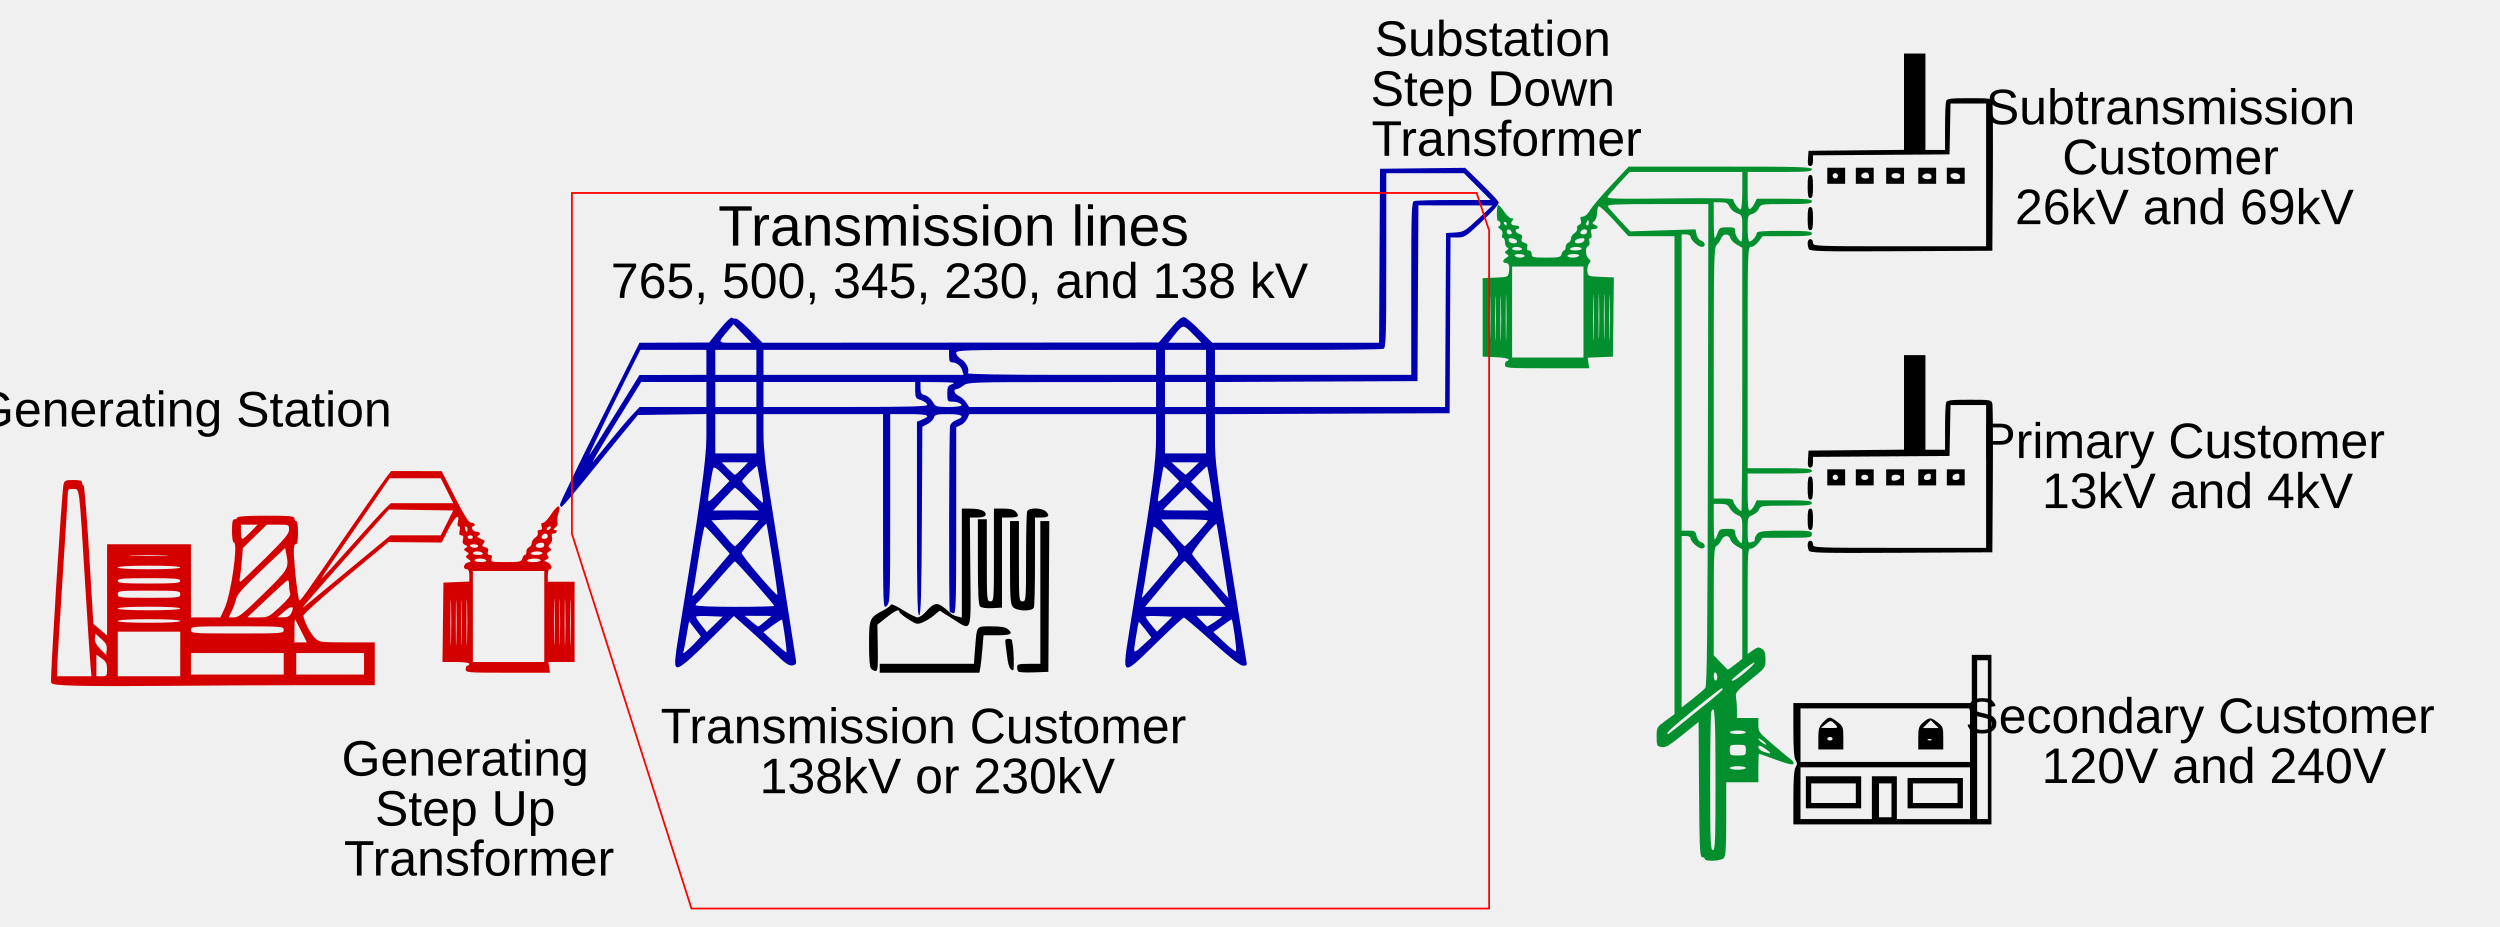
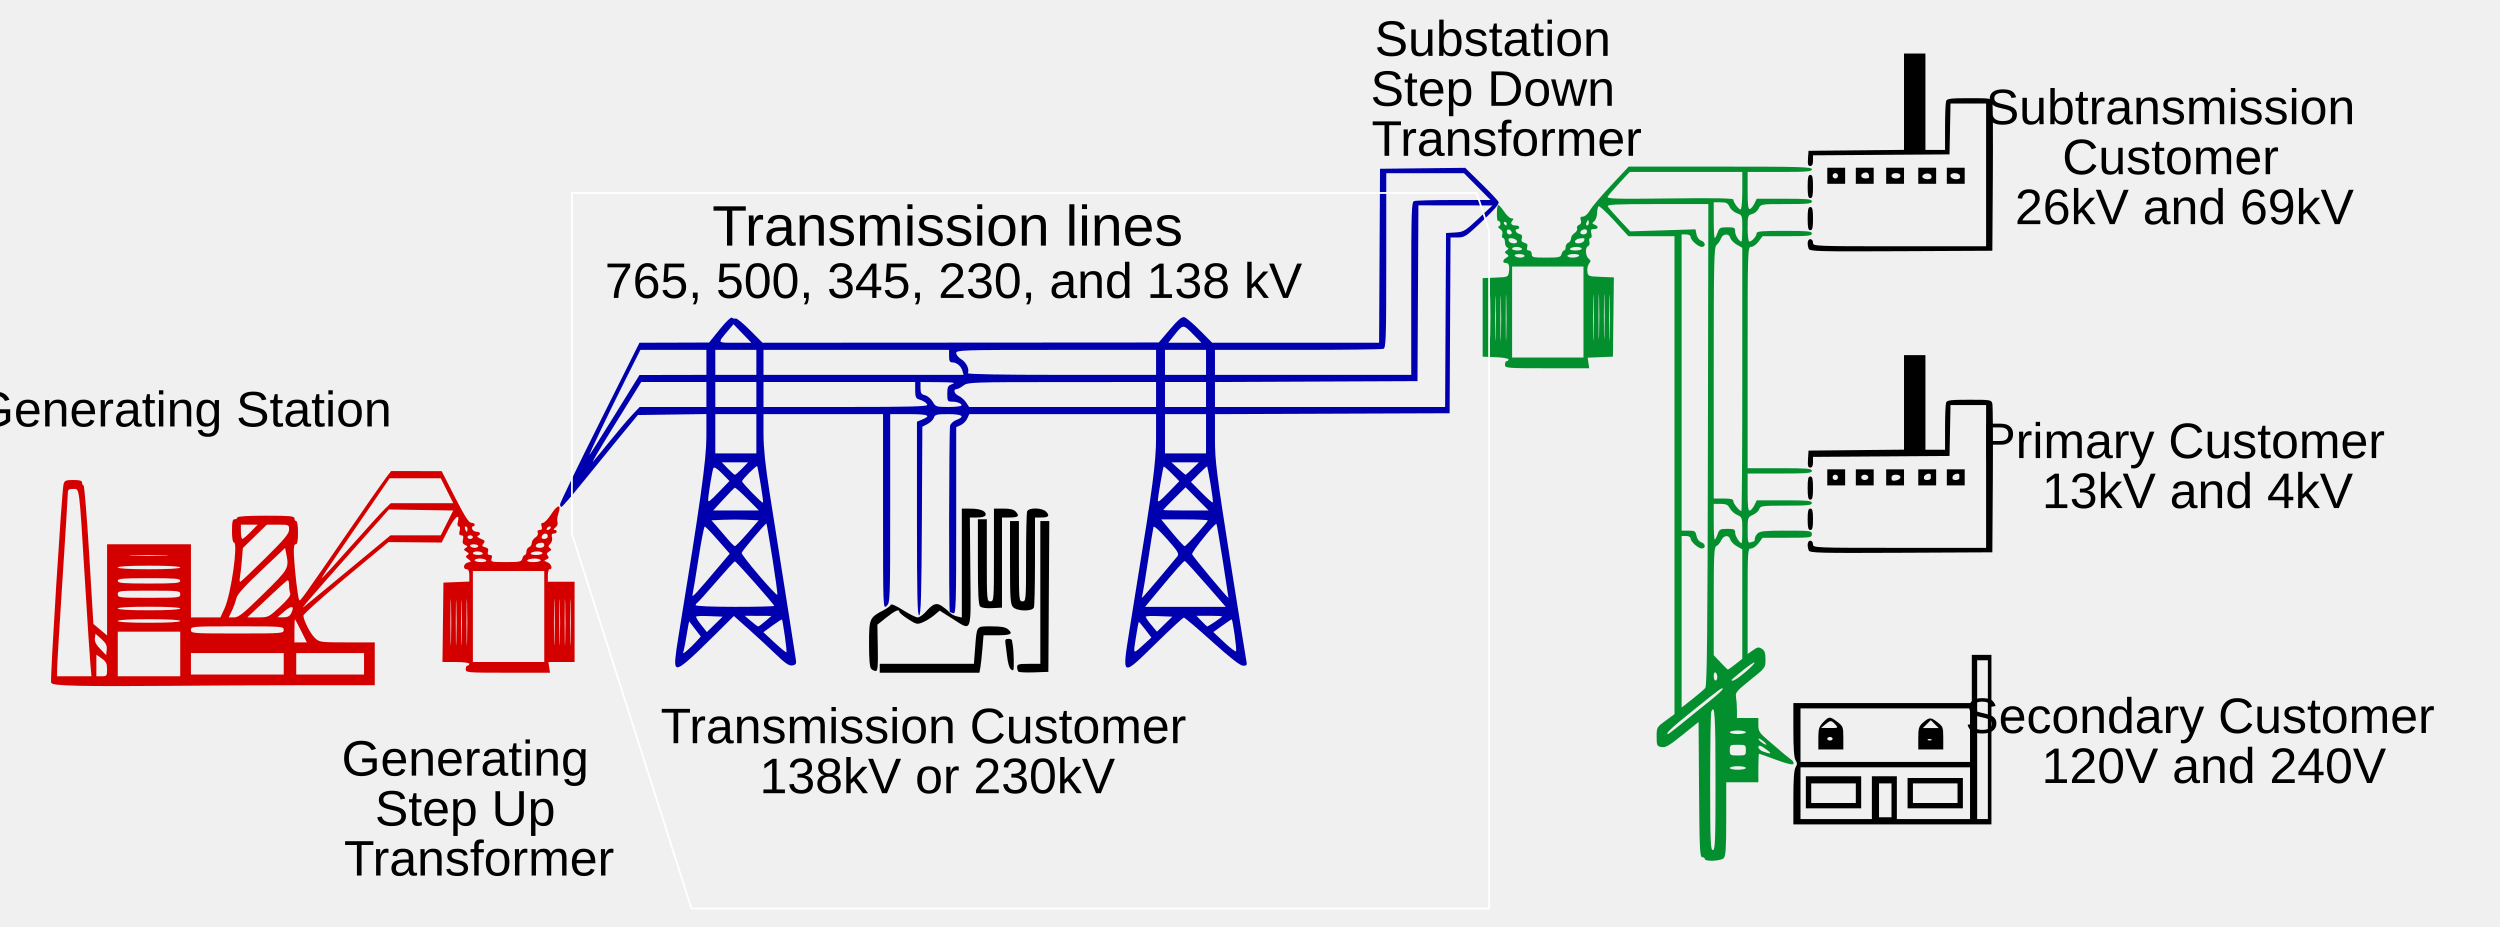
<svg xmlns="http://www.w3.org/2000/svg" height="519" width="1401" version="1.0">
  <defs />
  <g transform="translate(187.5,-288.8622)">
    <path fill="#d40000" d="m-142.65,673.19c-12.494-0.304-15.765-0.673-16.209-1.83-0.628-1.637,5.976-107.12,6.949-111,0.564-2.245,1.134-2.504,5.52-2.504,3.681,0,4.892,0.371,4.892,1.5,0,0.825,0.37,1.5,0.821,1.5s1.878,17.478,3.169,38.84l2.348,38.84,3.831,3.216,3.831,3.216v-25.556-25.556h23.5,23.5v20.5,20.5h8.256,8.256l2.345-5.111c3.644-7.944,7.734-36.889,5.213-36.889-0.649,0-1.069-2.555-1.069-6.5,0-5.111,0.321-6.5,1.5-6.5,0.825,0,1.5-0.45,1.5-1,0-0.625,6-1,16-1,13.556,0,16,0.229,16,1.5,0,0.825,0.45,1.5,1,1.5,0.564,0,1,2.833,1,6.5,0,4.66-0.367,6.5-1.297,6.5-0.968,0-1.213,1.714-0.963,6.75,0.409,8.267,2.199,23.341,2.907,24.487,0.561,0.908,1.158,0.077,27.843-38.737,9.831-14.3,19.181-27.688,20.777-29.75l2.901-3.75,14.166,0.009,14.166,0.009,7.389,14.491c5.515,10.816,7.861,14.491,9.25,14.491,1.023,0,1.861,0.45,1.861,1s-0.436,1-0.969,1c-0.533,0-0.71,0.675-0.393,1.5,0.317,0.825,1.427,1.5,2.469,1.5,2.124,0,2.567,1.583,0.643,2.297-0.693,0.257,0.024,0.97,1.609,1.6,2.421,0.962,2.664,1.371,1.586,2.67-1.07,1.289-0.923,1.626,0.919,2.107,1.596,0.417,2.03,1.084,1.597,2.449-0.417,1.312-0.104,1.876,1.039,1.876,1.18,0,1.458,0.557,1,2-0.601,1.895-0.18,2,8.026,2,7.82,0,8.712-0.194,9.184-2,0.288-1.1,0.921-2,1.406-2,0.486,0,0.883-0.852,0.883-1.893,0-1.041,0.675-2.152,1.5-2.469,0.825-0.317,1.5-1.381,1.5-2.366,0-0.985,0.887-2.345,1.972-3.022,1.156-0.722,1.732-1.856,1.393-2.74-0.374-0.975,0.013-1.509,1.095-1.509,1.219,0,1.502-0.544,1.04-2-0.437-1.378-0.18-2,0.828-2,0.805,0,2.924-2.276,4.709-5.058,3.482-5.427,5.749-5.495,3.873-0.116-0.613,1.76-0.837,3.926-0.496,4.814,0.366,0.954-0.104,2.163-1.148,2.956-1.071,0.813-1.275,1.354-0.517,1.373,1.869,0.048,1.51,2.032-0.367,2.032-1.157,0-1.458,0.605-1.059,2.131,0.323,1.235-0.079,2.768-0.957,3.645-1.237,1.237-1.272,1.674-0.191,2.388,1.05,0.692,0.95,1.093-0.482,1.935-1.345,0.791-1.53,1.395-0.724,2.365,0.808,0.973,0.632,1.484-0.695,2.019-1.595,0.644-1.546,0.805,0.474,1.585,2.218,0.855,3.196,3.932,1.25,3.932-0.55,0-1,1.575-1,3.5v3.5h7.5,7.5v22.5,22.5h-7.327-7.327l0.44,3,0.44,3h-23.614c-22.947,0-23.614-0.057-23.614-2,0-1.1,0.45-2,1-2s1-0.45,1-1c0-0.578-3.173-1-7.519-1h-7.519l0.269-22.25,0.269-22.25,7.25-0.294,7.25-0.294v-3.456c0-2.405-0.456-3.456-1.5-3.456-2.313,0-1.774-3.115,0.648-3.749,2.083-0.545,2.091-0.603,0.255-1.946-1.526-1.116-1.629-1.548-0.528-2.228,1.096-0.678,0.997-1.06-0.505-1.942-1.596-0.938-1.655-1.24-0.398-2.063,1.256-0.823,1.208-1.066-0.324-1.654-1.3-0.499-1.633-1.342-1.203-3.054,0.431-1.718,0.173-2.365-0.945-2.365-1.141,0-1.376-0.645-0.911-2.5,0.391-1.559,0.203-2.5-0.5-2.5-0.69,0-0.894-0.929-0.527-2.391,1.344-5.355-1.609-3.134-5.215,3.923l-3.83,7.52-14.904-0.13-14.903-0.13-23.847,19.83c-13.116,10.904-23.837,20.511-23.824,21.349,0.039,2.703,3.945,10.263,6.55,12.678,2.429,2.251,3.158,2.346,17.98,2.346h15.448v12,12l-39.75,0.002c-21.862,0.001-55.5,0.161-74.75,0.356s-42.044,0.183-50.653-0.026zm5.802-12.081c-0.335-3.712-1.749-25.425-3.142-48.25-3.218-52.74-2.858-50-6.569-50-2.537,0-2.94,0.376-2.949,2.75-0.006,1.512-1.349,23.225-2.985,48.25s-2.982,47.412-2.99,49.75l-0.015,4.25h9.629,9.629zm9.351,2.818c0-3.227-0.538-4.315-3-6.068l-3-2.136v6.068,6.068h3c2.825,0,3-0.23,3-3.932zm41-8.568,0-12.5-17.5,0-17.5,0,0,12.5,0,12.5,17.5,0,17.5,0zm58,5.5,0-6-26,0-26,0,0,6,0,6,26,0,26,0zm45,0,0-6-19,0-19,0,0,6,0,6,19,0,19,0zm101-26.5,0-25.5-20,0-20,0,0,25.5,0,25.5,20,0,20,0zm-52.253-7.196c-0.177-5.942-0.323-1.354-0.323,10.196s0.144,16.412,0.322,10.804c0.178-5.608,0.179-15.058,0.002-21zm2.999,0.446c-0.178-5.638-0.324-1.025-0.324,10.25s0.146,15.888,0.324,10.25c0.178-5.638,0.178-14.862,0-20.5zm3,0c-0.178-5.638-0.324-1.025-0.324,10.25s0.146,15.888,0.324,10.25c0.178-5.638,0.178-14.862,0-20.5zm3.001-0.446c-0.177-5.942-0.323-1.354-0.323,10.196s0.144,16.412,0.322,10.804c0.178-5.608,0.179-15.058,0.002-21zm49,0c-0.177-5.942-0.323-1.354-0.323,10.196s0.144,16.412,0.322,10.804c0.178-5.608,0.179-15.058,0.001-21zm3,0c-0.177-5.942-0.323-1.354-0.323,10.196s0.144,16.412,0.322,10.804c0.178-5.608,0.179-15.058,0.001-21zm3,0c-0.177-5.942-0.323-1.354-0.323,10.196s0.144,16.412,0.322,10.804c0.178-5.608,0.179-15.058,0.001-21zm3,0c-0.177-5.942-0.323-1.354-0.323,10.196s0.144,16.412,0.322,10.804c0.178-5.608,0.179-15.058,0.001-21zm-262.94,19.803-3.31-2.972-0.328,2.554c-0.233,1.814,0.636,3.552,3,6l3.328,3.447,0.31-3.029c0.244-2.378-0.4-3.667-3-6zm112.02-4.358c-1.724-3.438-3.292-6.438-3.485-6.667-0.193-0.229-0.35,2.583-0.35,6.25v6.667h3.485,3.485zm-9.835-0.75c0-1.949-0.667-2-26-2s-26,0.051-26,2,0.667,2,26,2,26-0.051,26-2zm-58-5c0-0.629-6.5-1-17.5-1s-17.5,0.371-17.5,1,6.5,1,17.5,1,17.5-0.371,17.5-1zm46.601-15.173c14.317-14.076,14.452-14.314,12.781-22.666l-0.618-3.089-13.338,12.626c-9.739,9.218-13.517,13.459-14,15.714-0.364,1.698-1.468,4.775-2.453,6.838l-1.792,3.75h3.01c2.517,0,5.208-2.16,16.409-13.173zm9.28,7.226c4.529-4.206,6.198-6.403,5.75-7.571-0.347-0.905-0.631-2.996-0.631-4.647,0-1.651-0.384-2.852-0.854-2.668-0.47,0.183-5.737,4.946-11.706,10.583l-10.852,10.25,5.956-0.011c5.882-0.011,6.036-0.085,12.338-5.936zm6.147,3.895c2.305-4.307,0.607-5.008-3.528-1.458l-4,3.435,3.215,0.037c2.244,0.026,3.547-0.582,4.313-2.015zm-62.023-2.94c0-0.629-6.5-1-17.5-1s-17.5,0.371-17.5,1,6.5,1,17.5,1,17.5-0.371,17.5-1zm94.668-21.856,23.168-19.144,14.069,0,14.069,0,3.503-6.956,3.503-6.956-18.014-0.294-18.014-0.294-21.227,23.893c-24.276,27.325-28.94,32.757-26.187,30.501,1.078-0.884,12.386-10.221,25.128-20.75zm-94.668,13.86c0-1.924-0.667-2-17.5-2s-17.5,0.076-17.5,2,0.667,2,17.5,2,17.5-0.076,17.5-2zm0-7.5c0-1.276-2.611-1.5-17.5-1.5s-17.5,0.224-17.5,1.5,2.611,1.5,17.5,1.5,17.5-0.224,17.5-1.5zm47.667-12.702c10.787-10.682,13.333-13.736,13.333-16,0-2.767-0.068-2.797-6.25-2.78l-6.25,0.018-6.695,6.535-6.695,6.535-0.612,7.197c-0.337,3.958-0.82,8.21-1.074,9.447-0.254,1.238-0.154,2.25,0.224,2.25,0.377,0,6.686-5.941,14.019-13.202zm47.865-6.548c8.64-9.762,17.223-19.212,19.074-21l3.365-3.25h17.527,17.527l-3.525-7-3.525-7h-14.302-14.302l-10.12,14.75c-5.566,8.113-14.229,20.712-19.25,28-5.021,7.287-8.915,13.25-8.653,13.25,0.262,0,7.546-7.987,16.185-17.75zm-95.532,11.75c0-0.629-6.5-1-17.5-1s-17.5,0.371-17.5,1,6.5,1,17.5,1,17.5-0.371,17.5-1zm171.5-4c-0.34-0.55-1.942-1-3.559-1s-2.941,0.45-2.941,1,1.602,1,3.559,1c2.118,0,3.309-0.405,2.941-1zm30.5,0c0-0.55-1.548-1-3.441-1-1.893,0-3.719,0.45-4.059,1-0.373,0.604,0.99,1,3.441,1,2.232,0,4.059-0.45,4.059-1zm-210.8-2.746c-5.115-0.182-13.215-0.181-18,0.002-4.785,0.183-0.599,0.332,9.301,0.331,9.9-0.001,13.815-0.151,8.699-0.333zm178.3-1.25c-0.34-0.55-1.716-1-3.059-1s-2.441,0.45-2.441,1,1.377,1,3.059,1c1.785,0,2.802-0.417,2.441-1zm33.5,0c0-0.55-1.323-1-2.941-1-1.617,0-3.219,0.45-3.559,1-0.368,0.595,0.823,1,2.941,1,1.958,0,3.559-0.45,3.559-1zm-36-4c0-0.55-1.152-1-2.559-1-1.451,0-2.292,0.433-1.941,1,0.34,0.55,1.492,1,2.559,1s1.941-0.45,1.941-1zm37-0.57c0-1.042-0.729-1.462-2.172-1.25-3.201,0.471-3.544,2.82-0.412,2.82,1.681,0,2.583-0.549,2.583-1.57zm-164.5-7.43,3.906-4-4.703,0-4.703,0,0,4c0,2.2,0.359,4,0.797,4s2.555-1.8,4.703-4zm124.5,3c0-0.55-0.675-1-1.5-1s-1.5,0.45-1.5,1,0.675,1,1.5,1,1.5-0.45,1.5-1zm42-0.5c0-0.825-0.627-1.5-1.393-1.5-0.766,0-1.652,0.675-1.969,1.5-0.392,1.02,0.054,1.5,1.393,1.5,1.083,0,1.969-0.675,1.969-1.5zm-45-4c0-0.825-0.436-1.5-0.969-1.5-0.533,0-0.71,0.675-0.393,1.5,0.317,0.825,0.752,1.5,0.969,1.5,0.216,0,0.393-0.675,0.393-1.5zm46.5-0.5c0.34-0.55,0.168-1-0.382-1s-1.278,0.45-1.618,1c-0.34,0.55-0.168,1,0.382,1s1.278-0.45,1.618-1z" />
    <path fill="#038f2e" d="M767.88,770.23c0-0.55-0.67-1-1.49-1-1.29,0-1.52-5.13-1.75-37.89l-0.26-37.9-9.05,7.3c-7.48,6.02-9.52,7.2-11.75,6.77-2.53-0.48-2.7-0.85-2.7-5.81,0-5.21,0.09-5.37,5-8.97l5-3.67v-133.92-133.91h-12.91-12.9l-8.02-8.75c-4.41-4.8-8.34-8.42-8.74-8.02-0.39,0.4-0.76,2.19-0.82,3.99s-0.79,3.81-1.61,4.46c-1.32,1.03-1.29,1.26,0.25,1.85,2.42,0.94,2.2,2.47-0.36,2.47-1.75,0-2,0.42-1.48,2.5,0.39,1.57,0.2,2.5-0.51,2.5-0.65,0-0.91,0.87-0.6,2.06,0.32,1.21,0,2.27-0.77,2.56-1.73,0.67-1.44,5.57,0.43,7.02,1.2,0.94,1.23,1.42,0.18,2.69-0.71,0.85-1.14,2.81-0.96,4.36,0.31,2.76,0.44,2.81,7.59,3.1l7.27,0.3-0.27,22.2-0.27,22.21-7.07,0.29-7.07,0.29,0.43,2.96,0.44,2.96h-23.62c-22.94,0-23.61-0.06-23.61-2,0-1.1,0.45-2,1-2s1-0.43,1-0.96c0-0.52-3.26-1.09-7.25-1.25l-7.25-0.29v-22-22l7.14-0.29c6.97-0.29,7.15-0.36,7.55-3.09,0.53-3.59,0-5.12-1.77-5.12-1.97,0-1.78-1.69,0.33-2.93,1.53-0.9,1.56-1.16,0.25-2.05-1.33-0.91-1.33-1.14,0-2.1,1.13-0.81,1.19-1.2,0.25-1.58-0.69-0.28-1.25-1.6-1.25-2.93,0-1.32-0.48-2.41-1.07-2.41-0.6,0-0.8-0.85-0.45-1.93,0.39-1.25-0.02-2.32-1.19-3.06-1.2-0.76-1.4-1.29-0.6-1.63,0.66-0.28,0.95-1.15,0.65-1.94s-0.85-1.24-1.22-1.01c-0.84,0.51-0.85-8.04-0.02-8.87,0.33-0.33,1.8,1.21,3.27,3.42,1.46,2.21,3.38,4.02,4.27,4.02,1.23,0,1.34,0.31,0.49,1.34-1.32,1.59-0.5,2.66,2.04,2.66,1,0,1.83,0.45,1.83,1s-0.45,1-1,1c-1.85,0-1.02,2.18,1.03,2.72,1.47,0.38,1.86,1.06,1.41,2.47-0.46,1.43-0.06,2.09,1.5,2.5,1.52,0.4,1.95,1.08,1.52,2.43-0.41,1.29-0.11,1.88,0.97,1.88,0.9,0,1.57,0.85,1.57,2,0,1.83,0.67,2,8.09,2,7.26,0,8.15-0.21,8.62-2,0.29-1.1,0.92-2,1.41-2,0.48,0,0.88-0.85,0.88-1.9,0-1.04,0.67-2.15,1.5-2.46,0.82-0.32,1.5-1.39,1.5-2.37,0-0.99,0.89-2.35,1.97-3.02,1.09-0.68,1.73-1.86,1.44-2.61-0.29-0.76,0.21-1.66,1.1-2.01,1.1-0.42,1.42-1.28,0.99-2.63-0.48-1.52-0.18-2,1.23-2,1.09,0,2.7-1.45,3.85-3.45,1.08-1.9,6.41-8.2,11.85-14l9.88-10.55h51.34c44.98,0,51.35,0.18,51.35,1.5,0,1.28-2.67,1.5-18,1.5h-18v10.58c0,8.02,0.3,10.49,1.25,10.18,0.69-0.23,1.84-1.61,2.55-3.09l1.31-2.67h15.44c13.07,0,15.45,0.23,15.45,1.5,0,1.26-2.26,1.5-14.34,1.5-14.28,0-14.34,0.01-15.47,2.47-0.62,1.36-2.26,2.76-3.66,3.11-2.42,0.61-2.53,0.95-2.53,8.03,0,4.06,0.42,7.39,0.93,7.39,1.42,0,4.07-2.97,4.07-4.57,0-1.18,2.73-1.43,15.5-1.43,13.11,0,15.5,0.23,15.5,1.5,0,1.26-2.2,1.5-13.81,1.5h-13.82l-2.21,3c-1.22,1.65-3.11,3-4.19,3-1.94,0-1.97,0.98-1.97,62v62h18c15.33,0,18,0.22,18,1.5s-2.67,1.5-18,1.5h-18v10.58c0,8.02,0.3,10.49,1.25,10.18,0.69-0.23,1.84-1.61,2.55-3.09l1.31-2.67h15.44c13.07,0,15.45,0.23,15.45,1.5,0,1.26-2.27,1.5-14.43,1.5-13.4,0-14.48,0.14-15.05,1.94-0.34,1.06-1.94,2.52-3.57,3.24-2.88,1.28-2.95,1.48-2.95,8.67,0,6.3,0.23,7.27,1.58,6.75,0.87-0.33,1.77-0.6,2-0.6s0.42-0.64,0.42-1.43,0.71-2.14,1.57-3c1.28-1.28,4.22-1.57,16-1.57,13.76,0,14.43,0.09,14.43,2,0,1.9-0.67,2-13.81,2h-13.82l-2.21,3c-1.22,1.65-3.11,3-4.19,3-1.92,0-1.97,0.81-1.97,29.57v29.56l2.95-2.1c2.52-1.79,3.26-1.92,5-0.83,1.59,0.99,2.05,2.33,2.05,5.98,0,4.69-0.01,4.7-8.51,11.5-7.74,6.21-8.45,7.08-8,9.69,0.28,1.58,0.51,4.85,0.51,7.25v4.38h6,6v3.94c0,3.59,0.54,4.4,6.25,9.26,3.44,2.93,7.15,6.1,8.25,7.05,1.1,0.94,2.86,2.33,3.9,3.08,1.05,0.75,1.61,1.84,1.26,2.41-0.42,0.68-3.87-0.14-9.79-2.34-5.03-1.87-9.31-3.4-9.51-3.4s-0.36,3.6-0.36,8v8h-9-9v20.57c0,16.49-0.28,20.85-1.43,22-1.62,1.62-10.57,1.98-10.57,0.43zm6-44.5c0-35.91-0.45-42.99-2.39-37.92-0.34,0.87-0.61,18.64-0.61,39.5,0,33.04,0.19,37.92,1.5,37.92s1.5-5.06,1.5-39.5zm17-6.5c0-0.55-2.03-1-4.5-1-2.48,0-4.5,0.45-4.5,1s2.02,1,4.5,1c2.47,0,4.5-0.45,4.5-1zm0-10c0-2.89-0.17-3-4.5-3s-4.5,0.11-4.5,3,0.17,3,4.5,3,4.5-0.11,4.5-3zm12.5,0.39c-3.87-2.98-5.5-3.57-5.5-2.01,0,0.8,1.24,1.9,2.75,2.46,4.02,1.46,5.02,1.3,2.75-0.45zm-2.64-5.31c-1.3-1.05-2.55-1.72-2.79-1.49-0.51,0.51,3.07,3.33,4.29,3.38,0.47,0.01-0.2-0.83-1.5-1.89zm-46.19-9.63c3.75-3.05,7.5-6.1,8.33-6.77,0.82-0.68,4.54-3.66,8.25-6.63,3.71-2.98,6.75-5.8,6.75-6.28,0-1.26-1.1-0.47-16.79,12.17-12.28,9.88-15.63,13.06-13.79,13.06,0.23,0,3.49-2.5,7.25-5.55zm36.33,4.55c0-0.55-2.03-1-4.5-1-2.48,0-4.5,0.45-4.5,1s2.02,1,4.5,1c2.47,0,4.5-0.45,4.5-1zm-22.75-24.8c0.98-1.19,1.3-30.22,1.48-136.36l0.24-134.84h-28.54c-24.06,0-28.41,0.22-27.73,1.39,0.44,0.76,3.43,4.2,6.66,7.65l5.85,6.26,18.29-0.58,18.28-0.57,0.57,2.84c0.33,1.67,1.41,3.12,2.61,3.49,2.45,0.78,2.73,3.52,0.35,3.52-2.04,0-6.31-3.84-6.31-5.68,0-0.74-1.09-1.32-2.5-1.32h-2.5v83,83h3.87c3.49,0,3.94,0.29,4.46,2.92,0.35,1.73,1.42,3.18,2.63,3.56,2.45,0.78,2.73,3.52,0.35,3.52-2.04,0-6.31-3.84-6.31-5.68,0-0.74-1.09-1.32-2.5-1.32h-2.5v48.06,48.07l6-4.71c3.3-2.6,6.56-5.39,7.25-6.22zm6.75-6.14c0-1.07-0.45-2.22-1-2.56-0.57-0.35-1,0.49-1,1.94,0,1.41,0.45,2.56,1,2.56s1-0.88,1-1.94zm15.59-2.68c7.63-6.52,6.75-7.52-1.09-1.23-3.58,2.86-6.5,5.35-6.5,5.53,0,1.32,3.01-0.39,7.59-4.3zm-5.49-4.47l3.9-3.08-0.01-30.67v-30.66l-3.09-1.76c-1.7-0.97-3.33-2.66-3.61-3.75-0.73-2.8-3.75-2.48-5.12,0.54-0.64,1.39-1.83,2.78-2.66,3.1-1.3,0.5-1.51,4.79-1.51,30.87v30.29l3.75,3.97c2.06,2.19,3.91,4.03,4.1,4.1,0.2,0.08,2.11-1.25,4.25-2.95zm3.9-75.17c0-7.01-0.1-7.3-2.84-8.51-1.56-0.69-3.44-2.38-4.17-3.74-1.06-1.99-2.1-2.49-5.16-2.49h-3.83v10c0,5.5,0.25,10,0.55,10s1.02-1.35,1.6-3c0.95-2.72,1.45-3,5.45-3,3.85,0,4.4,0.27,4.4,2.17,0,1.82,2.51,5.83,3.65,5.83,0.19,0,0.35-3.27,0.35-7.26zm-0.01-84.49v-73.75l-3.09-1.76c-1.7-0.97-3.33-2.66-3.61-3.75-0.72-2.73-4.14-2.53-5.21,0.3-0.48,1.26-1.59,2.89-2.48,3.62-1.44,1.2-1.6,8.34-1.6,71.71v70.38h5.5c4.22,0,5.5,0.35,5.5,1.5,0,1.39,3.36,5.5,4.5,5.5,0.27,0,0.5-33.19,0.49-73.75zm-88.99-37.75v-25.5h-20-20v25.5,25.5h20,20v-25.5zm-49.26-6.75c-0.17-5.64-0.32-1.03-0.32,10.25,0,11.27,0.15,15.89,0.32,10.25,0.18-5.64,0.18-14.86,0-20.5zm3,0c-0.17-5.64-0.32-1.03-0.32,10.25,0,11.27,0.15,15.89,0.32,10.25,0.18-5.64,0.18-14.86,0-20.5zm3.01-0.45c-0.18-5.94-0.33-1.35-0.33,10.2s0.15,16.41,0.32,10.8c0.18-5.61,0.18-15.06,0.01-21zm49,0c-0.18-5.94-0.33-1.35-0.33,10.2s0.15,16.41,0.32,10.8c0.18-5.61,0.18-15.06,0.01-21zm9,0c-0.18-5.94-0.33-1.35-0.33,10.2s0.15,16.41,0.32,10.8c0.18-5.61,0.18-15.06,0.01-21zm-67.01-0.11c-0.18-5.33-0.32-0.69-0.32,10.31s0.15,15.36,0.33,9.69c0.17-5.66,0.17-14.66-0.01-20zm61-0.44c-0.17-5.64-0.32-1.03-0.32,10.25,0,11.27,0.15,15.89,0.32,10.25,0.18-5.64,0.18-14.86,0-20.5zm3,0c-0.17-5.64-0.32-1.03-0.32,10.25,0,11.27,0.15,15.89,0.32,10.25,0.18-5.64,0.18-14.86,0-20.5zm-44.74-23.75c0-0.55-1.38-1-3.06-1-1.78,0-2.8,0.41-2.44,1,0.34,0.55,1.72,1,3.06,1s2.44-0.45,2.44-1zm30.5,0c0.37-0.6-0.82-1-2.94-1-1.96,0-3.56,0.45-3.56,1s1.32,1,2.94,1,3.22-0.45,3.56-1zm-32-4c-0.34-0.55-1.72-1-3.06-1s-2.44,0.45-2.44,1,1.38,1,3.06,1c1.78,0,2.8-0.42,2.44-1zm33.5,0c0-0.55-1.32-1-2.94-1s-3.22,0.45-3.56,1c-0.37,0.59,0.82,1,2.94,1,1.96,0,3.56-0.45,3.56-1zm-36.25-4.25c-0.47-1.45-4.75-2.34-4.75-0.99,0,1.43,1.17,2.24,3.25,2.24,1.09,0,1.74-0.54,1.5-1.25zm37.64-0.32c0.46-1.22,0.01-1.49-2.07-1.25-1.47,0.18-2.85,0.88-3.08,1.57-0.61,1.87,4.43,1.56,5.15-0.32zm88.61-6.83c0-7.33-0.03-7.42-3-8.45-1.65-0.58-3.52-2.19-4.16-3.6-0.95-2.09-1.86-2.55-5-2.55h-3.84v10c0,5.5,0.25,10,0.55,10s1.02-1.35,1.6-3c0.95-2.72,1.45-3,5.45-3,3.99,0,4.4,0.22,4.4,2.43,0,2.08,2.24,5.57,3.57,5.57,0.24,0,0.43-3.33,0.43-7.4zm-129.23,2.21c-0.62-1.85-2.77-2.16-2.77-0.4,0,0.88,0.71,1.59,1.58,1.59s1.41-0.54,1.19-1.19zm42.23-0.39c0-0.93-0.68-1.44-1.67-1.25-2.51,0.49-2.85,2.83-0.41,2.83,1.22,0,2.08-0.65,2.08-1.58zm-45-4.42c0-0.55-0.48-1-1.06-1s-0.78,0.45-0.44,1,0.82,1,1.06,1,0.44-0.45,0.44-1zm46-0.5c0-0.83-0.18-1.5-0.39-1.5-0.22,0-0.66,0.67-0.97,1.5-0.32,0.82-0.14,1.5,0.39,1.5s0.97-0.68,0.97-1.5zm86-18v-10.5h-31.55-31.56l-5.69,6.12c-3.14,3.37-6.09,6.8-6.57,7.63-0.77,1.33,3.27,1.45,34.75,1.08,25.05-0.31,35.62-0.11,35.62,0.65,0,1.53,2.93,5.52,4.06,5.52,0.53,0,0.94-4.59,0.94-10.5z" />
    <g id="gtransmission">
      <path id="ptransmission" fill="#0000AE" d="M191.37,662.45c-0.93-1.12-0.63-4.88,1.39-17.22,12.19-74.4,15.6-98.8,15.6-111.47v-12.86l-19.2,0.27-19.21,0.27-10.33,12.5c-5.68,6.88-15.14,18.47-21.01,25.75-5.88,7.29-11.04,13.25-11.47,13.25s-0.78-0.67-0.78-1.49c0-0.83,10.01-21.53,22.24-46l22.25-44.51,19.5-0.06,19.51-0.07,5.99-7.4c3.47-4.29,6.36-7.02,6.87-6.51,0.49,0.49,1.4,0.69,2.02,0.45,0.63-0.24,4.28,2.72,8.1,6.58l6.97,7.01,111.02-0.07,111.03-0.08,6.24-7.33c4.6-5.41,6.73-7.21,8.1-6.85,1.03,0.27,4.96,3.61,8.74,7.41l6.87,6.92h46.76,46.77l0.26-48.75,0.26-48.75,23.87-0.27,23.86-0.26,9.39,9.2c5.16,5.06,9.38,9.61,9.38,10.11,0,1.44-2.92,4.69-11.2,12.48-6.93,6.53-8.1,7.24-11.74,7.24h-4.04l-0.26,49.25-0.26,49.25-65.75,0.26-65.75,0.26v13.79c0,12.42,0.85,19.17,8.51,67.75,4.69,29.67,8.77,55.18,9.08,56.69,0.49,2.38,0.25,2.75-1.78,2.75-1.61,0-7.07-4.25-17.33-13.47-8.24-7.42-15.39-13.49-15.89-13.5-0.5-0.02-7.62,6.56-15.83,14.61-19.19,18.82-18.86,18.98-14.74-7.16,1.65-10.44,3.66-23.03,4.48-27.98,8.44-51.21,10.5-66.89,10.5-79.99v-13.51h-52.34-52.34l-1.15,2.52c-0.63,1.38-2.27,3.03-3.66,3.66l-2.51,1.14v52.45c0,47.41-0.15,52.39-1.58,51.84-0.87-0.33-1.77-0.61-2-0.61-0.63,0-0.48-102.19,0.16-104.55,0.3-1.13,1.87-2.56,3.49-3.17,5.2-1.96,3.4-3.28-4.5-3.28-6.57,0-7.51,0.24-8.07,2.01-0.35,1.11-1.96,2.69-3.56,3.53l-2.92,1.51-0.26,52.64c-0.2,41.04-0.54,52.74-1.51,53.06-0.99,0.33-1.25-10.92-1.25-54.04v-54.46l3-1.25c5.28-2.19,3.26-3-7.5-3h-10.5v52.85c0,51.57-0.05,52.89-2,54.65-2,1.81-2,1.75-2-52.84v-54.66h-33.5-33.5l0.01,11.25c0.01,7.86,1.05,17.74,3.42,32.75,9.55,60.39,14.63,92.7,14.84,94.5,0.16,1.44-0.45,2.1-2.16,2.34-1.81,0.26-3.97-1.2-9-6.07-3.63-3.52-10.45-9.83-15.15-14.02l-8.55-7.62-9.95,9.9c-16.5,16.4-21.06,20.16-22.45,18.48zm11.18-13.92l2.69-2.96-3.14-4.06c-1.72-2.24-3.22-4.21-3.33-4.38-0.12-0.18-0.74,2.97-1.38,7-0.65,4.02-1.43,8.21-1.74,9.31-0.55,2-0.55,2,1.83,0.02,1.31-1.09,3.59-3.31,5.07-4.93zm49.76-3.28c-0.7-4.84-1.4-8.97-1.56-9.18-0.16-0.2-2.58,1.31-5.38,3.36l-5.07,3.73,6.27,5.82c3.44,3.2,6.43,5.65,6.64,5.45,0.2-0.21-0.2-4.34-0.9-9.18zm201.98,4.03l3.44-3.16-3.44-4.49c-1.89-2.47-3.53-4.4-3.65-4.29s-0.85,4.13-1.61,8.91c-1.56,9.72-1.83,9.56,5.26,3.03zm50.06-4.88c-0.66-4.65-1.37-8.46-1.59-8.46s-2.63,1.61-5.36,3.57l-4.96,3.56,6.21,5.85c3.42,3.22,6.37,5.42,6.56,4.9,0.19-0.53-0.2-4.77-0.86-9.42zm-294.06-10.25c-3.95-0.17-7.4-0.07-7.67,0.2-0.28,0.28,0.97,2.35,2.76,4.62l3.26,4.11,4.41-4.32,4.41-4.32-7.17-0.29zm252,0c-3.95-0.17-7.39-0.08-7.66,0.19-0.27,0.26,1.03,2.29,2.87,4.5l3.36,4.01,4.3-4.2,4.3-4.21-7.17-0.29zm-220.89,2.83l3.46-2.96-7.5-0.03-7.5-0.04,3.5,2.99c1.92,1.65,3.74,3,4.04,3,0.29,0,2.09-1.33,4-2.96zm251.98,0.33c2.19-1.45,3.98-2.8,3.98-3s-3.23-0.37-7.19-0.37h-7.18l2.87,3c1.58,1.65,3.02,3,3.21,3,0.18,0,2.12-1.18,4.31-2.63zm-247.02-8.91c0-0.8-21.33-24.96-22.04-24.96-0.33,0-5.06,5.18-10.51,11.5-5.45,6.33-10.25,11.65-10.68,11.84-0.42,0.18-0.77,0.74-0.77,1.25,0,0.52,9.33,0.91,22,0.91,12.1,0,22-0.24,22-0.54zm241.92-12.21c-6.12-7.01-11.42-12.83-11.78-12.93-0.6-0.17-4.66,4.43-17.12,19.43l-5.19,6.25h22.61,22.6l-11.12-12.75zm-271.61-11.4l4.77-5.65-6.66-7.6c-3.66-4.18-6.96-7.6-7.35-7.6-0.38,0-1.94,7.99-3.46,17.75-1.51,9.77-3.02,18.86-3.34,20.22-0.58,2.42,0.84,0.9,16.04-17.12zm245.77,7.65c4.66-5.5,9.07-10.78,9.8-11.73,1.18-1.53,0.5-2.68-5.79-9.8-4.06-4.61-7.29-7.51-7.52-6.77-0.22,0.72-1.59,9.18-3.05,18.8-1.45,9.63-2.89,18.4-3.2,19.5-0.65,2.37-1.16,2.89,9.76-10zm35.35-9.06c-1.78-11.32-3.39-20.71-3.58-20.89-0.77-0.7-13.95,15.67-13.66,16.97,0.22,1,19.77,24.46,20.39,24.48,0.05,0-1.37-9.25-3.15-20.56zm-252.41-1.5c-1.69-10.63-3.21-19.46-3.38-19.63-0.38-0.37-13.47,15.15-13.87,16.44-0.37,1.21,19.6,24.63,20,23.45,0.17-0.52-1.07-9.64-2.75-20.26zm-14.01-14.19l6.31-7.25-6.66-0.29c-3.66-0.17-9.62-0.17-13.25,0l-6.58,0.29,2.65,3c1.46,1.65,4.26,4.92,6.21,7.25,1.95,2.34,3.88,4.25,4.28,4.25,0.41,0,3.58-3.26,7.04-7.25zm251.84,0.34c3.38-3.8,6.15-7.18,6.15-7.5s-5.88-0.59-13.07-0.59h-13.07l6.2,7.5c3.42,4.13,6.53,7.5,6.93,7.5,0.39,0,3.48-3.11,6.86-6.91zm-251.86-19.59c-3.54-3.58-6.73-6.4-7.07-6.25-0.34,0.14-3.21,3.07-6.38,6.5l-5.76,6.25h12.83,12.83l-6.45-6.5zm252.01,0l-6.44-6.5-6.28,6.22c-3.46,3.43-6.28,6.35-6.28,6.5,0,0.16,5.72,0.28,12.72,0.28h12.72l-6.44-6.5zm-244.58-8.12c-0.91-5.43-1.79-10.03-1.96-10.21-0.45-0.51-8.46,7.48-8.46,8.44,0,1.01,11.24,12.49,11.74,11.99,0.19-0.19-0.4-4.79-1.32-10.22zm252.13-0.04c-0.92-5.39-1.78-9.9-1.92-10.04s-2.24,1.76-4.66,4.23l-4.4,4.48,5.91,5.97c3.25,3.29,6.09,5.78,6.32,5.56,0.23-0.23-0.34-4.82-1.25-10.2zm-275.19,3.91l5.57-5.75-4.18-4.25c-2.85-2.9-4.38-3.85-4.83-3-0.59,1.11-2.92,15.33-2.92,17.79,0,1.61,0.58,1.17,6.36-4.79zm252.13,0.05l5.52-5.71-4.19-4.27c-2.31-2.35-4.36-4.11-4.57-3.9-0.34,0.34-3.24,17.14-3.25,18.83,0,1.47,1.03,0.68,6.49-4.95zm-239.49-12.8l3.39-3.5h-7.39-7.39l3.39,3.5c1.87,1.93,3.67,3.5,4,3.5s2.13-1.57,4-3.5zm252.43,0l3.61-3.5h-7.72-7.71l3.82,3.5c2.1,1.93,3.95,3.5,4.11,3.5s1.91-1.57,3.89-3.5zm-325.82-16.22c4.09-5.08,9.36-11.27,11.71-13.75l4.28-4.53h18.7,18.7v-7-7h-18.25l-18.25,0.01-14.76,23.74c-8.12,13.07-13.6,22.4-12.17,20.75s5.95-7.15,10.04-12.22zm1.97-13.74l13.92-22.46,18.75-0.04,18.75-0.04v-7-7h-18.49-18.5l-8.64,17.25c-9.42,18.8-20.4,41.75-19.97,41.75,0.15,0,6.53-10.11,14.18-22.46zm79.42,10.46v-11h-11.5-11.5v11,11h11.5,11.5v-11zm252,0v-11h-11.5-11.5v11,11h11.5,11.5v-11zm-252-22v-7h-11.5-11.5v7,7h11.5,11.5v-7zm95.77,5.82c-0.41-1.23-2.09-2.31-5.02-3.21-1.33-0.41-1.75-1.63-1.75-5.08v-4.53h-42.5-42.5v7,7h46.08c34.94,0,45.99-0.28,45.69-1.18zm19.23,0.29c0-1.16-2.52-2.11-5.58-2.11-2.19,0-2.42-0.41-2.42-4.41,0-3.91,0.32-4.54,2.75-5.42,2.17-0.8,0.59-1.03-7.5-1.09l-10.25-0.08v3.39c0,2.81,0.44,3.51,2.57,4.04,1.41,0.36,3.32,1.98,4.25,3.6,1.62,2.85,1.95,2.96,8.93,2.97,3.99,0,7.25-0.4,7.25-0.89zm109-6.11v-7l-52.75,0.03c-50.81,0.02-52.84,0.09-55.25,1.97-1.38,1.08-3.06,1.97-3.75,1.98-2.17,0.04-1.35,2.66,1.2,3.82,1.34,0.61,3.19,2.26,4.11,3.66l1.67,2.54h52.38,52.39v-7zm28,0v-7h-11.5-11.5v7,7h11.5,11.5v-7zm134.24-41.75l0.26-48.75,5.06-0.29c4.76-0.28,5.53-0.74,13-7.72l7.94-7.43-20.74-0.03-20.74-0.03-0.26,49.25-0.26,49.25-56.75,0.26-56.75,0.26v6.99,6.99h64.49,64.49l0.26-48.75zm-386.24,23.75v-7h-11.5-11.5v7,7h11.5,11.5v-7zm115.47,4.75c-0.82-2.73-3.22-4.75-5.66-4.75-1.4,0-1.81-0.79-1.81-3.5v-3.5h-52-52v7,7h56.07,56.06l-0.66-2.25zm108.53-4.75v-7h-56c-53.08,0-56,0.1-56,1.79,0,0.98,1.3,2.55,2.89,3.49,2.82,1.67,4.76,5.87,3.58,7.77-0.37,0.6,19.06,0.95,52.47,0.95h53.06v-7zm28,0v-7h-11.5-11.5v7,7h11.5,11.5v-7zm115-41.39c0-43.21,0.17-48.46,1.58-49,0.87-0.33,10.87-0.61,22.23-0.61h20.64l-7.45-7.5-7.45-7.5h-21.78-21.77v48.9c0,43.66-0.17,48.95-1.58,49.5-0.87,0.33-22.47,0.6-48,0.6h-46.42v7,7h55,55v-48.39zm-374.81,25.2l-5-5.19-2.85,3.36c-6.31,7.45-6.54,7.02,3.7,7.02h9.15l-5-5.19zm252.34,0.22c-5.43-5.51-5.39-5.51-10.65,1.13l-3.05,3.84h9.3,9.29l-4.89-4.97z" />
-       <path fill-opacity="0.0" stroke-opacity="1.0" stroke="#FF0000" d="M133,588L200,798,647,798,647,438,647,418,640,397,133,397z" />
+       <path fill-opacity="0.0" stroke-opacity="1.0" stroke="#FFFFFF" d="M133,588L200,798,647,798,647,438,647,418,640,397,133,397z" />
+       <text style="writing-mode:lr-tb;text-anchor:middle;text-align:center;" font-weight="normal" xml:space="preserve" font-stretch="normal" line-height="100%" font-variant="normal" y="426.51" x="358.536" font-family="Arial" font-style="normal" fill="#000000">
+         <tspan style="writing-mode:lr-tb;text-anchor:middle;text-align:center;" font-size="32px" line-height="100%" y="426.51" x="362.973">Transmission lines </tspan>
+         <tspan style="writing-mode:lr-tb;text-anchor:middle;text-align:center;" font-size="28px" line-height="100%" y="455.837" x="358.536">765, 500, 345, 230, and 138 kV</tspan>
+       </text>
    </g>
-     <text style="writing-mode:lr-tb;text-anchor:middle;text-align:center;" font-weight="normal" xml:space="preserve" font-stretch="normal" line-height="100%" font-variant="normal" y="426.51" x="358.536" font-family="Arial" font-style="normal" fill="#000000">
-       <tspan style="writing-mode:lr-tb;text-anchor:middle;text-align:center;" font-size="32px" line-height="100%" y="426.51" x="362.973">Transmission lines </tspan>
-       <tspan style="writing-mode:lr-tb;text-anchor:middle;text-align:center;" font-size="28px" line-height="100%" y="455.837" x="358.536">765, 500, 345, 230, and 138 kV</tspan>
-     </text>
    <flowRoot font-weight="normal" xml:space="preserve" font-size="20px" font-style="normal" font-family="Bitstream Vera Sans" fill="#000000">
      <flowRegion>
        <rect y="122.08" width="215.3" x="469.51" height="32.425" />
      </flowRegion>
      <flowPara />
    </flowRoot>
    <flowRoot font-weight="normal" xml:space="preserve" font-size="20px" font-style="normal" font-family="Bitstream Vera Sans" fill="#000000">
      <flowRegion>
        <rect y="105.22" width="290.53" x="387.8" height="32.425" />
      </flowRegion>
      <flowPara />
    </flowRoot>
    <text style="writing-mode:lr-tb;text-anchor:middle;text-align:center;" font-weight="normal" xml:space="preserve" font-size="28px" font-style="normal" font-stretch="normal" font-variant="normal" y="705.365" x="357.239" font-family="Arial" line-height="100%" fill="#000000">
      <tspan x="357.239" y="705.365">Transmission Customer</tspan>
      <tspan x="357.239" y="733.365">138kV or 230kV</tspan>
    </text>
    <text style="writing-mode:lr-tb;text-anchor:middle;text-align:center;" font-weight="normal" xml:space="preserve" font-size="28px" font-style="normal" font-stretch="normal" font-variant="normal" y="527.862" x="-57.5" font-family="Arial" line-height="100%" fill="#000000">
      <tspan x="-57.5" y="527.862">Generating Station</tspan>
      <tspan x="-57.5" y="555.862" />
    </text>
    <text style="writing-mode:lr-tb;text-anchor:middle;text-align:center;" font-weight="normal" xml:space="preserve" font-size="28px" font-style="normal" font-stretch="normal" font-variant="normal" y="723.523" x="100.433" font-family="Arial" line-height="100%" fill="#000000">
      <tspan x="100.433" y="723.523">Generating</tspan>
      <tspan x="100.433" y="751.523">Step Up</tspan>
      <tspan x="100.433" y="779.523">Transformer</tspan>
    </text>
    <text style="writing-mode:lr-tb;text-anchor:middle;text-align:center;" font-weight="normal" xml:space="preserve" font-size="28px" font-style="normal" font-stretch="normal" font-variant="normal" y="320.157" x="676.3" font-family="Arial" line-height="100%" fill="#000000">
      <tspan x="676.3" y="320.157">Substation</tspan>
      <tspan x="676.3" y="348.157">Step Down</tspan>
      <tspan x="676.3" y="376.157">Transformer</tspan>
    </text>
    <flowRoot style="writing-mode:lr-tb;text-anchor:middle;text-align:center;" font-weight="normal" xml:space="preserve" font-size="28px" font-stretch="normal" font-variant="normal" font-style="normal" font-family="Arial" line-height="100%" fill="#000000">
      <flowRegion>
        <rect y="76.689" width="77.82" x="208.82" height="32.425" />
      </flowRegion>
      <flowPara />
    </flowRoot>
    <text style="writing-mode:lr-tb;text-anchor:start;text-align:start;" font-weight="normal" xml:space="preserve" font-size="28px" font-style="normal" font-stretch="normal" font-variant="normal" y="358.475" x="1056.109" font-family="Arial" line-height="100%" fill="#000000">
      <tspan style="writing-mode:lr-tb;text-anchor:middle;text-align:center;" line-height="100%" y="358.475" x="1056.109">Subtransmission</tspan>
      <tspan style="writing-mode:lr-tb;text-anchor:middle;text-align:center;" line-height="100%" y="386.475" x="1056.109">Customer</tspan>
      <tspan style="writing-mode:lr-tb;text-anchor:middle;text-align:center;" line-height="100%" y="414.475" x="1056.109">26kV and 69kV</tspan>
    </text>
    <text style="writing-mode:lr-tb;text-anchor:middle;text-align:center;" font-weight="normal" xml:space="preserve" font-size="28px" font-style="normal" font-stretch="normal" font-variant="normal" y="545.567" x="1063.446" font-family="Arial" line-height="100%" fill="#000000">
      <tspan x="1063.446" y="545.567">Primary Customer</tspan>
      <tspan x="1063.446" y="573.567">13kV and 4kV</tspan>
    </text>
    <text style="writing-mode:lr-tb;text-anchor:middle;text-align:center;" font-weight="normal" xml:space="preserve" font-size="28px" font-style="normal" font-stretch="normal" font-variant="normal" y="699.643" x="1072.617" font-family="Arial" line-height="100%" fill="#000000">
      <tspan x="1072.617" y="699.643">Secondary Customer</tspan>
      <tspan x="1072.617" y="727.643">120V and 240V</tspan>
    </text>
    <path fill="#000" d="m817.5,735.85c0-10.216,0.396-15.648,1.24-17,0.987-1.581,0.987-2.392,0-3.973-0.844-1.352-1.24-6.784-1.24-17v-15.014h50,50v-13.5-13.5h5.5,5.5v47.5,47.5h-55.5-55.5zm44,0.014,0-12,7,0,7,0,0,12,0,12,20.5,0,20.5,0,0-14.5,0-14.5-47.5,0-47.5,0,0,14.5,0,14.5,20,0,20,0zm-37-3,0-9,15.5,0,15.5,0,0,9,0,9-15.5,0-15.5,0zm28,0.5,0-5.5-12.5,0-12.5,0,0,5.5,0,5.5,12.5,0,12.5,0zm29,0,0-8.5,15.5,0,15.5,0,0,8.5,0,8.5-15.5,0-15.5,0zm28,0,0-5.5-12.5,0-12.5,0,0,5.5,0,5.5,12.5,0,12.5,0zm17-30,0-44.5-3,0-3,0,0,44.5,0,44.5,3,0,3,0zm-54,34,0-9.5-3.5,0-3.5,0,0,9.5,0,9.5,3.5,0,3.5,0zm44-36.5,0-15-47.5,0-47.5,0,0,15,0,15,47.5,0,47.5,0zm-85,1.805c0-5.361,0.362-6.573,2.687-9,3.292-3.436,3.776-3.451,7.968-0.254,3.183,2.428,3.344,2.862,3.344,9v6.449h-7-7zm8,0.195c0-0.55-0.675-1-1.5-1s-1.5,0.45-1.5,1,0.675,1,1.5,1,1.5-0.45,1.5-1zm1.5-8c-2.243-2.479-2.7-2.482-5.639-0.033l-2.361,1.967,4.905,0.033c4.842,0.033,4.882,0.008,3.095-1.967zm46.5,7.674c0-5.293,0.367-6.656,2.25-8.351,3.837-3.454,4.617-3.526,8.244-0.76,3.362,2.564,3.506,2.936,3.506,9.055v6.381h-7-7zm7.188,0.643c-0.722-0.289-1.584-0.253-1.917,0.079-0.332,0.332,0.258,0.569,1.312,0.525,1.165-0.048,1.402-0.285,0.604-0.604zm2.035-8.539-2.222-2.222-2.222,2.222-2.222,2.222,4.444,0,4.444,0zm-591.22-31.27v-2.5h26.382,26.382l0.682-8.75c1.01-12.957,0.484-12.25,9.111-12.25,5.502,0,7.928,0.434,9.381,1.678,3.017,2.583,1.591,3.322-6.411,3.322h-7.356l-0.645,7.75c-0.355,4.263-0.879,8.988-1.165,10.5l-0.52,2.75h-27.921-27.921zm77.704,1.871c-0.387-0.387-0.704-1.529-0.704-2.537,0-1.59,0.864-1.833,6.5-1.833h6.5v-40-40h2.511,2.511l-0.261,42.25-0.261,42.25-8.046,0.287c-4.425,0.158-8.363-0.03-8.75-0.417zm-82.5-1.57c-0.808-0.808-1.2-5.369-1.2-13.961,0-14.24,0.251-14.822,8.158-18.899,2.012-1.037,3.828-2.397,4.037-3.022,0.227-0.68,2.973,0.51,6.842,2.964,3.555,2.255,7.247,4.104,8.206,4.11,0.958,0.005,2.983-1.384,4.5-3.088,4.186-4.701,5.94-5.341,9.056-3.299,1.465,0.96,3.347,2.519,4.183,3.466,0.836,0.946,2.757,2.001,4.269,2.345l2.75,0.625v-30.519-30.519l5.25,0.032c5.447,0.033,8.732,1.559,8.004,3.718-0.247,0.733-2.145,1.25-4.588,1.249l-4.17,0.01,0.278,30.501c0.322,35.318,1.128,33.265-10.238,26.077l-6.96-4.401-3.04,2.564c-1.672,1.41-4.541,3.193-6.376,3.962-3.168,1.327-3.583,1.239-8.25-1.756-2.703-1.734-4.914-3.557-4.914-4.049,0-1.805-2.331-0.802-7.265,3.126l-5.051,4.022,0.228,12.978c0.183,10.432-0.041,12.978-1.142,12.978-0.753,0-1.91-0.54-2.57-1.2zm77.944-0.127c-0.628-0.756-1.389-3.58-1.691-6.274-0.303-2.695-0.742-6.137-0.976-7.649-0.343-2.216-0.042-2.75,1.549-2.75,1.086,0,2.009,0.338,2.051,0.75s0.238,1.613,0.436,2.667c0.634,3.382,0.853,13.55,0.304,14.099-0.292,0.292-1.045-0.087-1.673-0.844zm1.511-34.502c-1.44-1.591-1.655-4.842-1.655-25v-23.171h2.5,2.5v22.5c0,21.833,0.059,22.5,2,22.5,1.945,0,2-0.667,2-24.418,0-13.43,0.273-25.13,0.607-26,0.89-2.318,8.578-2.14,10.74,0.249,2.077,2.295,1.245,3.169-3.014,3.169h-3.333v24.418c0,13.43-0.273,25.13-0.607,26-0.902,2.351-9.551,2.169-11.738-0.247zm-18.412-0.329c-0.92-0.92-1.24-7.41-1.24-25.04v-23.8h2.5,2.5v23c0,22.333,0.058,23,2,23,1.949,0,2-0.667,2-26v-26h5.345c3.911,0,5.79,0.491,7.002,1.831,2.161,2.388,1.234,3.169-3.764,3.168h-4.08v25.251,25.251l-5.507,0.293c-3.421,0.182-5.978-0.178-6.75-0.95zm464.37-31.41c-1.08-2.815-0.652-5.427,0.889-5.427,0.833,0,1.5,0.889,1.5,2,0,1.972,0.667,2,48.5,2h48.5v-40-40h-9.973-9.973l-0.277,14.25-0.278,14.25-38.25,0.262-38.25,0.262v2.988c0,2.036-0.495,2.988-1.555,2.988-1.231,0-1.491-0.989-1.25-4.75l0.305-4.75,26.75-0.266,26.75-0.266v-26.484-26.484h6,6v26.5,26.5h5.5,5.5v-12.418c0-6.83,0.273-13.13,0.607-14,0.508-1.325,2.62-1.582,12.981-1.582,12.004,0,12.39,0.067,12.921,2.25,0.301,1.238,0.422,20.475,0.269,42.75l-0.278,40.5-51.14,0.259c-45.984,0.233-51.201,0.099-51.75-1.332zm-0.61-17.43c0-4.667,0.333-6,1.5-6s1.5,1.333,1.5,6-0.333,6-1.5,6-1.5-1.333-1.5-6zm0-17.5c0-5.111,0.321-6.5,1.5-6.5s1.5,1.389,1.5,6.5-0.321,6.5-1.5,6.5-1.5-1.389-1.5-6.5zm11-6,0-4.5,5,0,5,0,0,4.5,0,4.5-5,0-5,0zm6,0c0-0.825-0.675-1.5-1.5-1.5s-1.5,0.675-1.5,1.5,0.675,1.5,1.5,1.5,1.5-0.675,1.5-1.5zm10,0,0-4.5,5,0,5,0,0,4.5,0,4.5-5,0-5,0zm7,0c0-0.833-0.889-1.5-2-1.5s-2,0.667-2,1.5,0.889,1.5,2,1.5,2-0.667,2-1.5zm10,0,0-4.5,5,0,5,0,0,4.5,0,4.5-5,0-5,0zm8-0.117c0-0.809-1.038-1.383-2.5-1.383-1.771,0-2.5,0.543-2.5,1.861,0,1.446,0.558,1.755,2.5,1.383,1.375-0.263,2.5-1.1,2.5-1.861zm10,0.117,0-4.5,5,0,5,0,0,4.5,0,4.5-5,0-5,0zm7,0.5v-1.75c0-1.579-3.49-0.663-3.81,1-0.234,1.212,0.3,1.75,1.736,1.75,1.14,0,2.073-0.45,2.073-1zm9-0.5,0-4.5,5,0,5,0,0,4.5,0,4.5-5,0-5,0zm7,0.5v-1.75c0-1.579-3.49-0.663-3.81,1-0.234,1.212,0.3,1.75,1.736,1.75,1.14,0,2.073-0.45,2.073-1zm-84.39-128.57c-1.08-2.815-0.652-5.427,0.889-5.427,0.833,0,1.5,0.889,1.5,2,0,1.972,0.667,2,48.5,2h48.5v-40-40h-9.973-9.973l-0.277,14.25-0.278,14.25-38.25,0.262-38.25,0.262v2.988c0,2.038-0.495,2.988-1.558,2.988-1.214,0-1.49-0.938-1.25-4.25l0.307-4.25,26.75-0.266,26.75-0.266v-26.984-26.984h6,6v27,27h5.5,5.5v-12.918c0-7.105,0.273-13.63,0.607-14.5,0.508-1.325,2.62-1.582,12.981-1.582,12.004,0,12.39,0.067,12.921,2.25,0.301,1.238,0.422,20.475,0.269,42.75l-0.278,40.5-51.14,0.259c-45.984,0.233-51.201,0.099-51.75-1.332zm-0.61-16.93c0-5.111,0.321-6.5,1.5-6.5s1.5,1.389,1.5,6.5-0.321,6.5-1.5,6.5-1.5-1.389-1.5-6.5zm0-18c0-5.111,0.321-6.5,1.5-6.5s1.5,1.389,1.5,6.5-0.321,6.5-1.5,6.5-1.5-1.389-1.5-6.5zm11-6,0-4.5,5,0,5,0,0,4.5,0,4.5-5,0-5,0zm6,0c0-0.825-0.675-1.5-1.5-1.5s-1.5,0.675-1.5,1.5,0.675,1.5,1.5,1.5,1.5-0.675,1.5-1.5zm10,0,0-4.5,5,0,5,0,0,4.5,0,4.5-5,0-5,0zm7.32-0.384c-0.334-1.276-1.11-1.722-2.406-1.383-2.767,0.724-2.384,3.267,0.493,3.267,1.865,0,2.295-0.424,1.914-1.884zm9.68,0.384,0-4.5,5,0,5,0,0,4.5,0,4.5-5,0-5,0zm8,0c0-0.933-0.944-1.5-2.5-1.5s-2.5,0.567-2.5,1.5,0.944,1.5,2.5,1.5,2.5-0.567,2.5-1.5zm10,0,0-4.5,5,0,5,0,0,4.5,0,4.5-5,0-5,0zm7.31-0.136c-0.645-1.681-4.459-1.453-5.037,0.302-0.406,1.235,2.416,2.237,4.414,1.567,0.653-0.219,0.933-1.06,0.623-1.868zm8.69,0.136,0-4.5,5,0,5,0,0,4.5,0,4.5-5,0-5,0zm7.33-0.083c-0.718-1.87-5.33-1.862-5.33,0.009,0,1.484,2.628,2.497,4.687,1.806,0.653-0.219,0.942-1.036,0.643-1.815z" />
  </g>
</svg>
